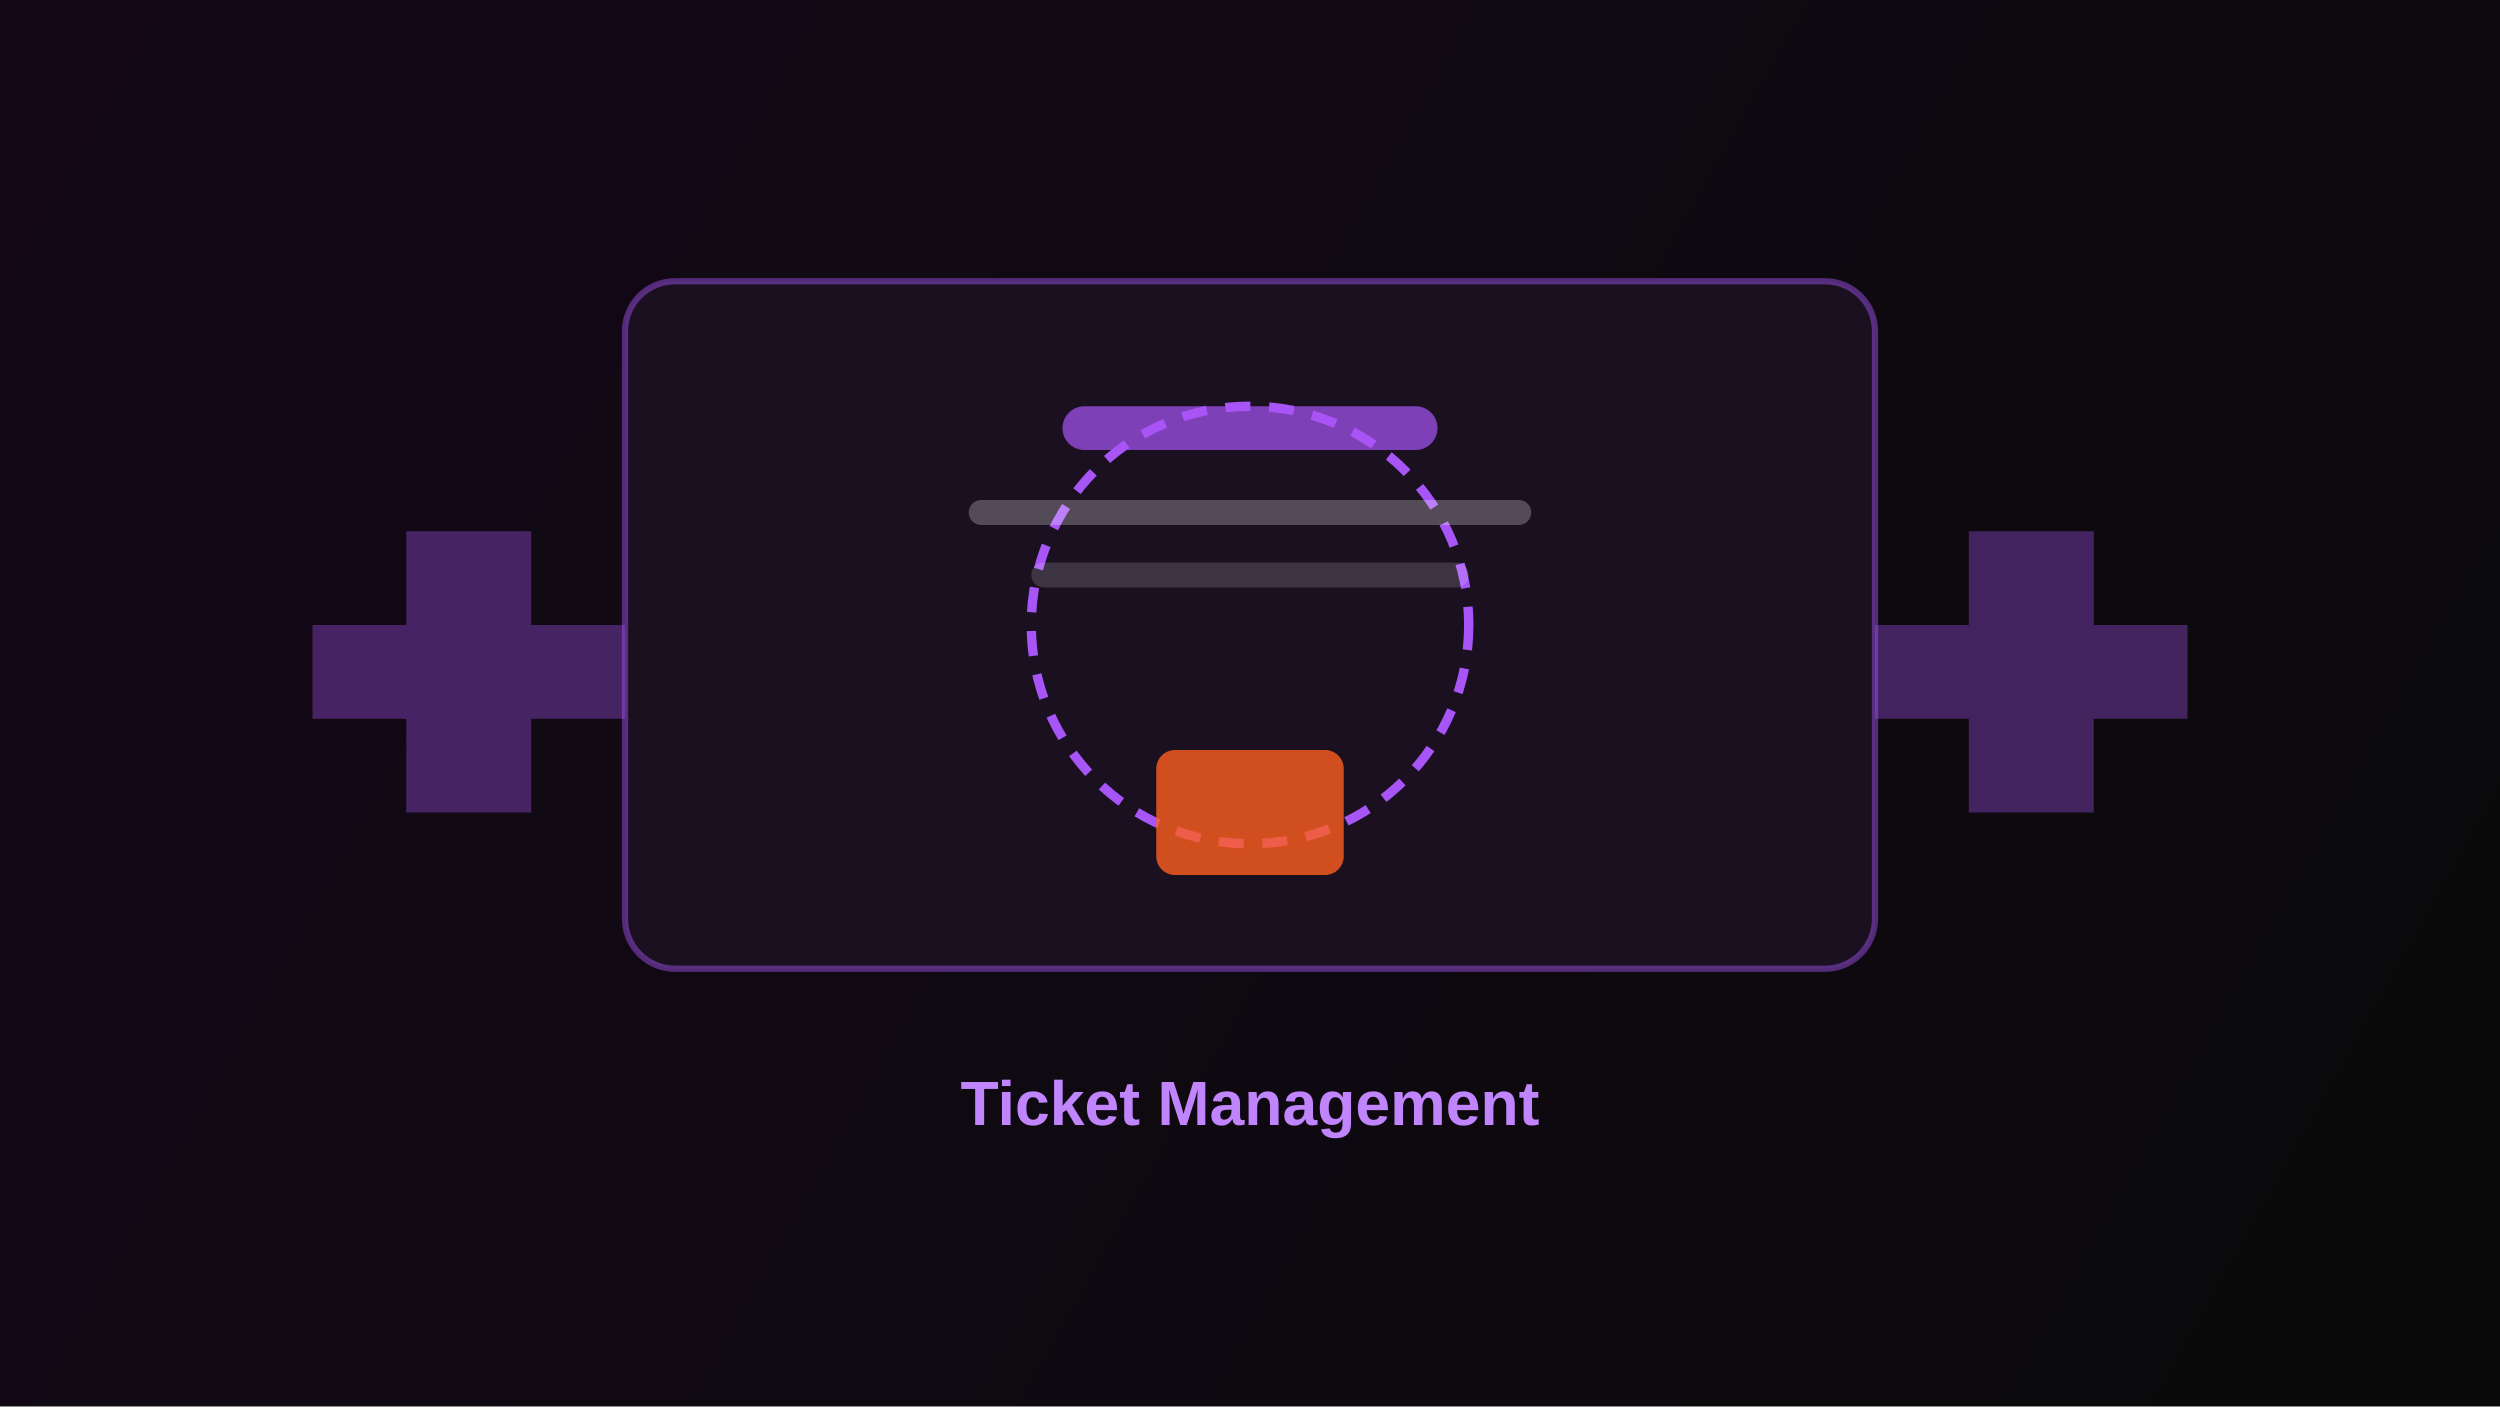
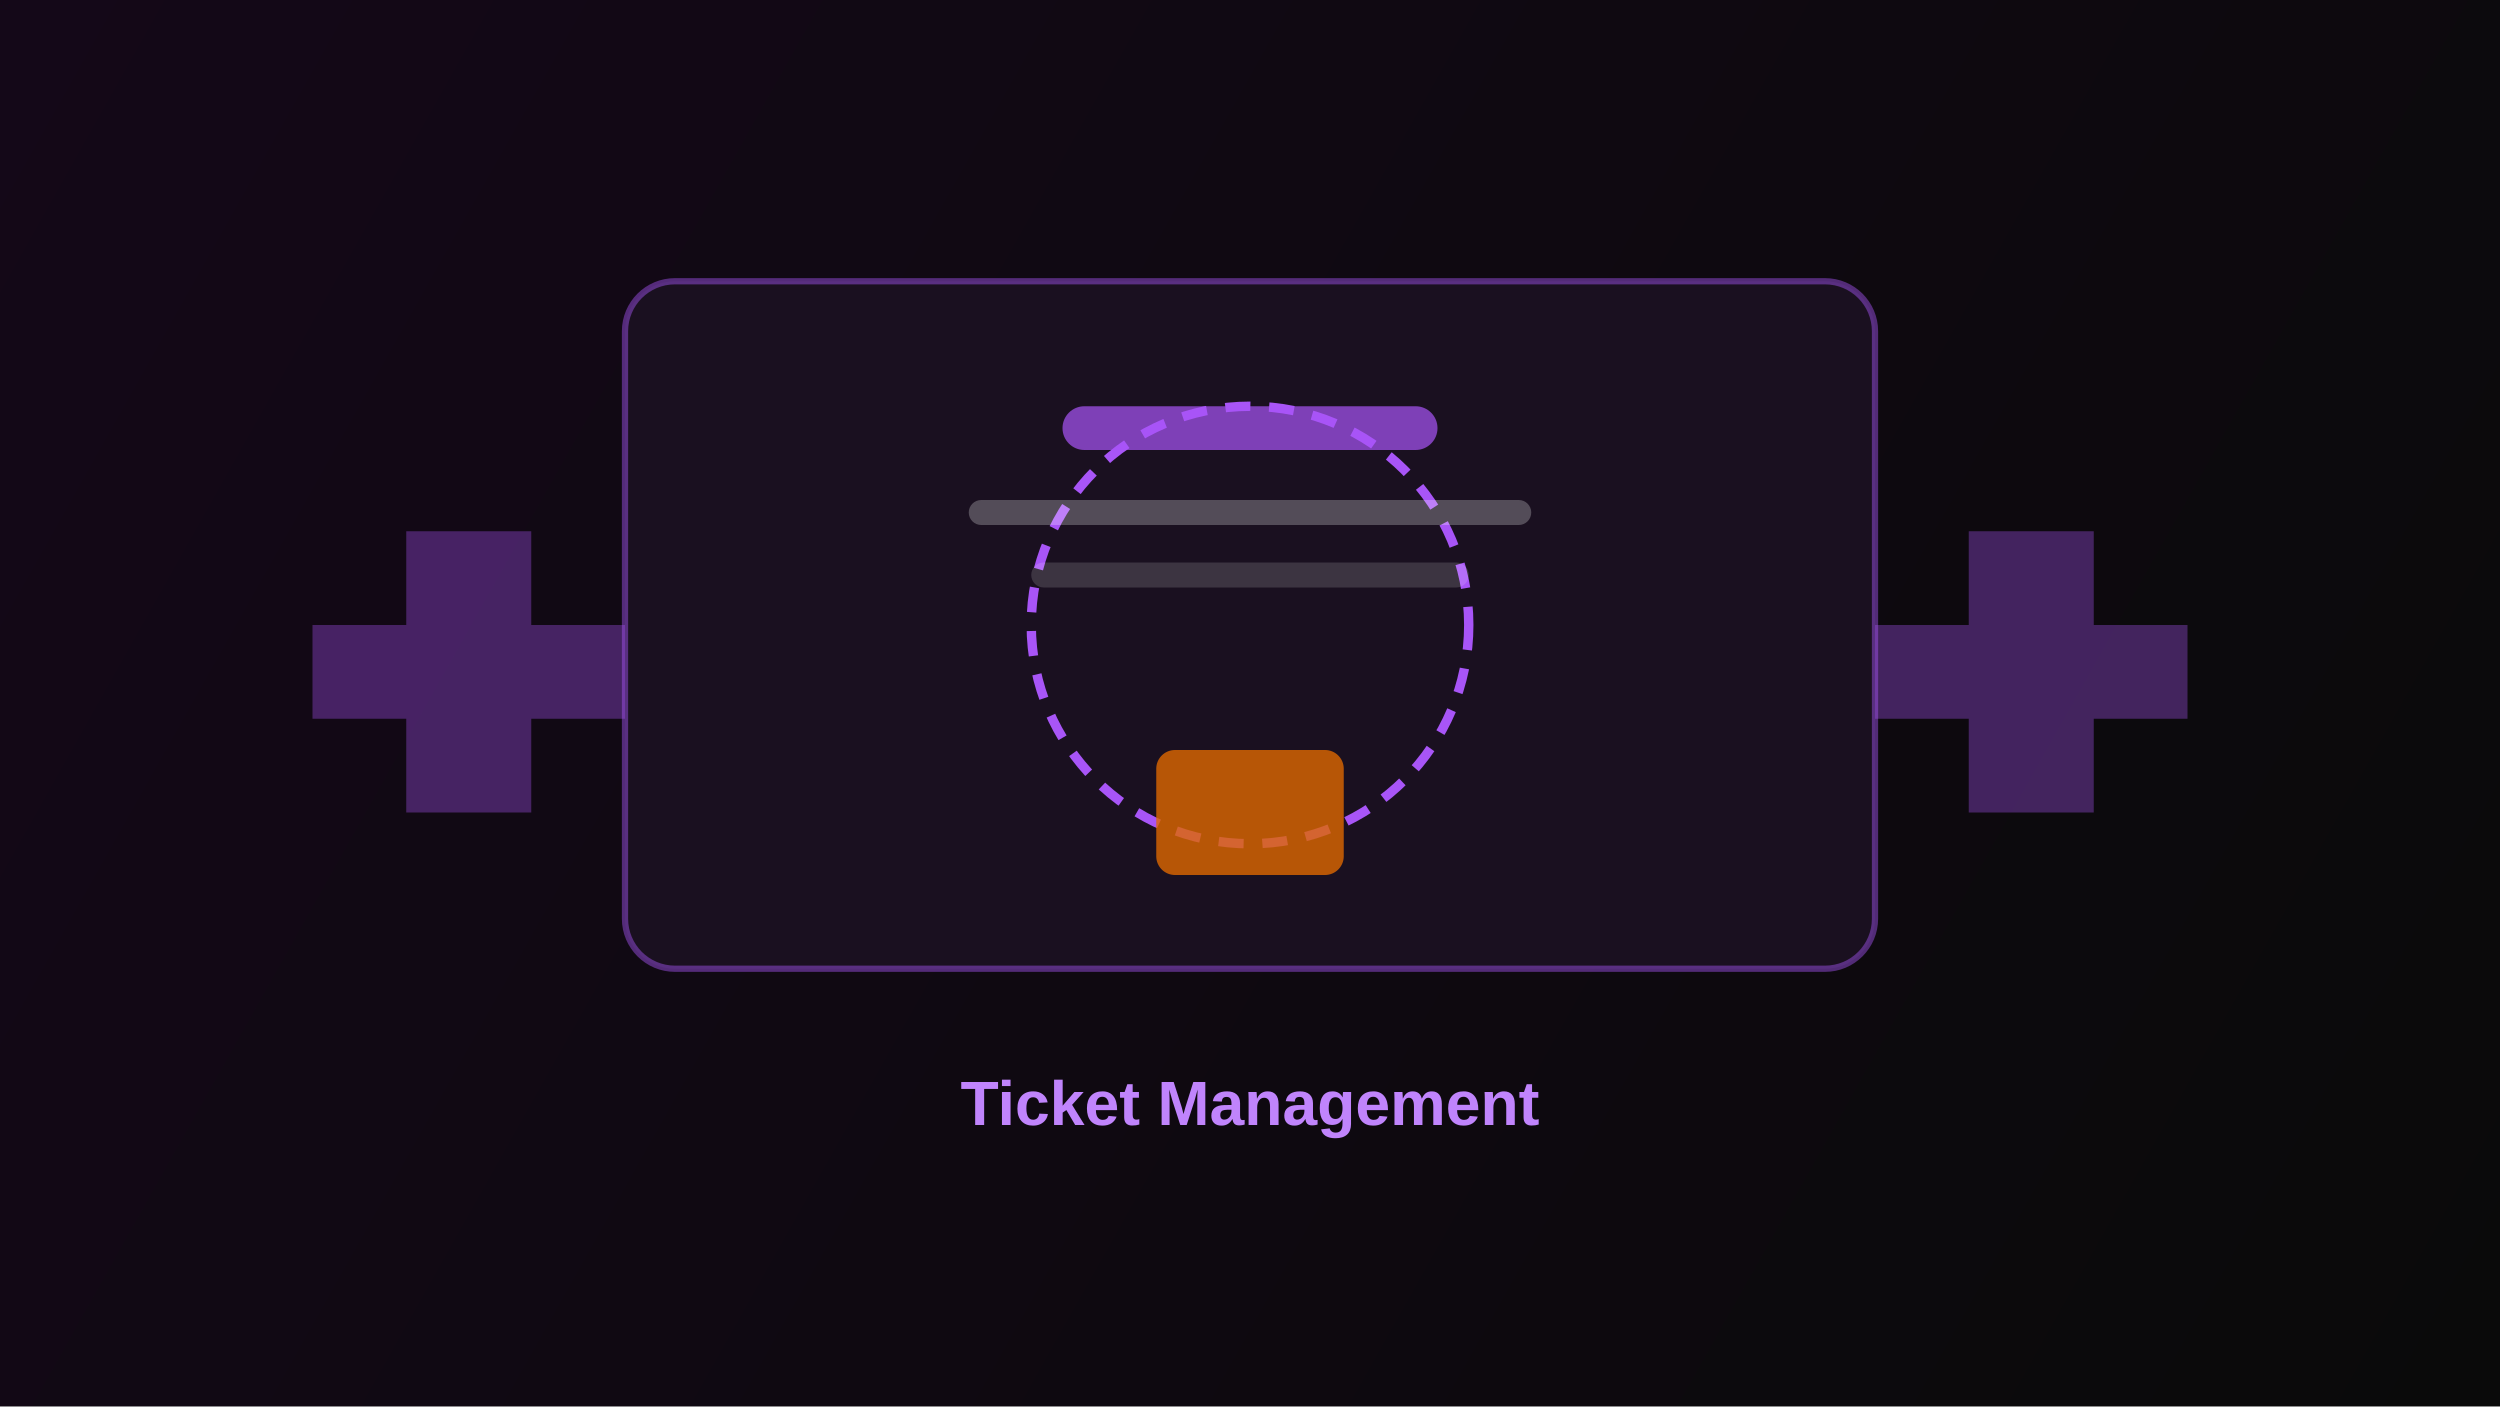
<svg xmlns="http://www.w3.org/2000/svg" viewBox="0 0 800 450" fill="none">
  <rect width="800" height="450" fill="#0a0a0a" />
  <defs>
    <linearGradient id="bg" x1="0" y1="0" x2="800" y2="450" gradientUnits="userSpaceOnUse">
      <stop stop-color="#140818" />
      <stop offset="1" stop-color="#0a0a0a" />
    </linearGradient>
  </defs>
  <rect width="800" height="450" fill="url(#bg)" />
  <rect x="200" y="90" width="400" height="220" rx="16" fill="#1a1020" stroke="#a855f7" stroke-opacity="0.45" stroke-width="2" />
  <circle cx="400" cy="200" r="70" fill="none" stroke="#a855f7" stroke-width="3" stroke-dasharray="8 6" />
  <rect x="340" y="130" width="120" height="14" rx="7" fill="#a855f7" fill-opacity="0.7" />
  <rect x="310" y="160" width="180" height="8" rx="4" fill="#ffffff" fill-opacity="0.25" />
  <rect x="330" y="180" width="140" height="8" rx="4" fill="#ffffff" fill-opacity="0.15" />
-   <rect x="370" y="240" width="60" height="40" rx="6" fill="#ff5f1f" fill-opacity="0.8" />
+   <rect x="370" y="240" width="60" height="40" rx="6" fill="#de6800" fill-opacity="0.8" />
  <path d="M200 200 H170 V170 H130 V200 H100 V230 H130 V260 H170 V230 H200" fill="#a855f7" fill-opacity="0.35" />
  <path d="M600 200 H630 V170 H670 V200 H700 V230 H670 V260 H630 V230 H600" fill="#a855f7" fill-opacity="0.35" />
  <text x="400" y="360" text-anchor="middle" fill="#c084fc" font-family="Arial,sans-serif" font-size="20" font-weight="700">Ticket Management</text>
</svg>
